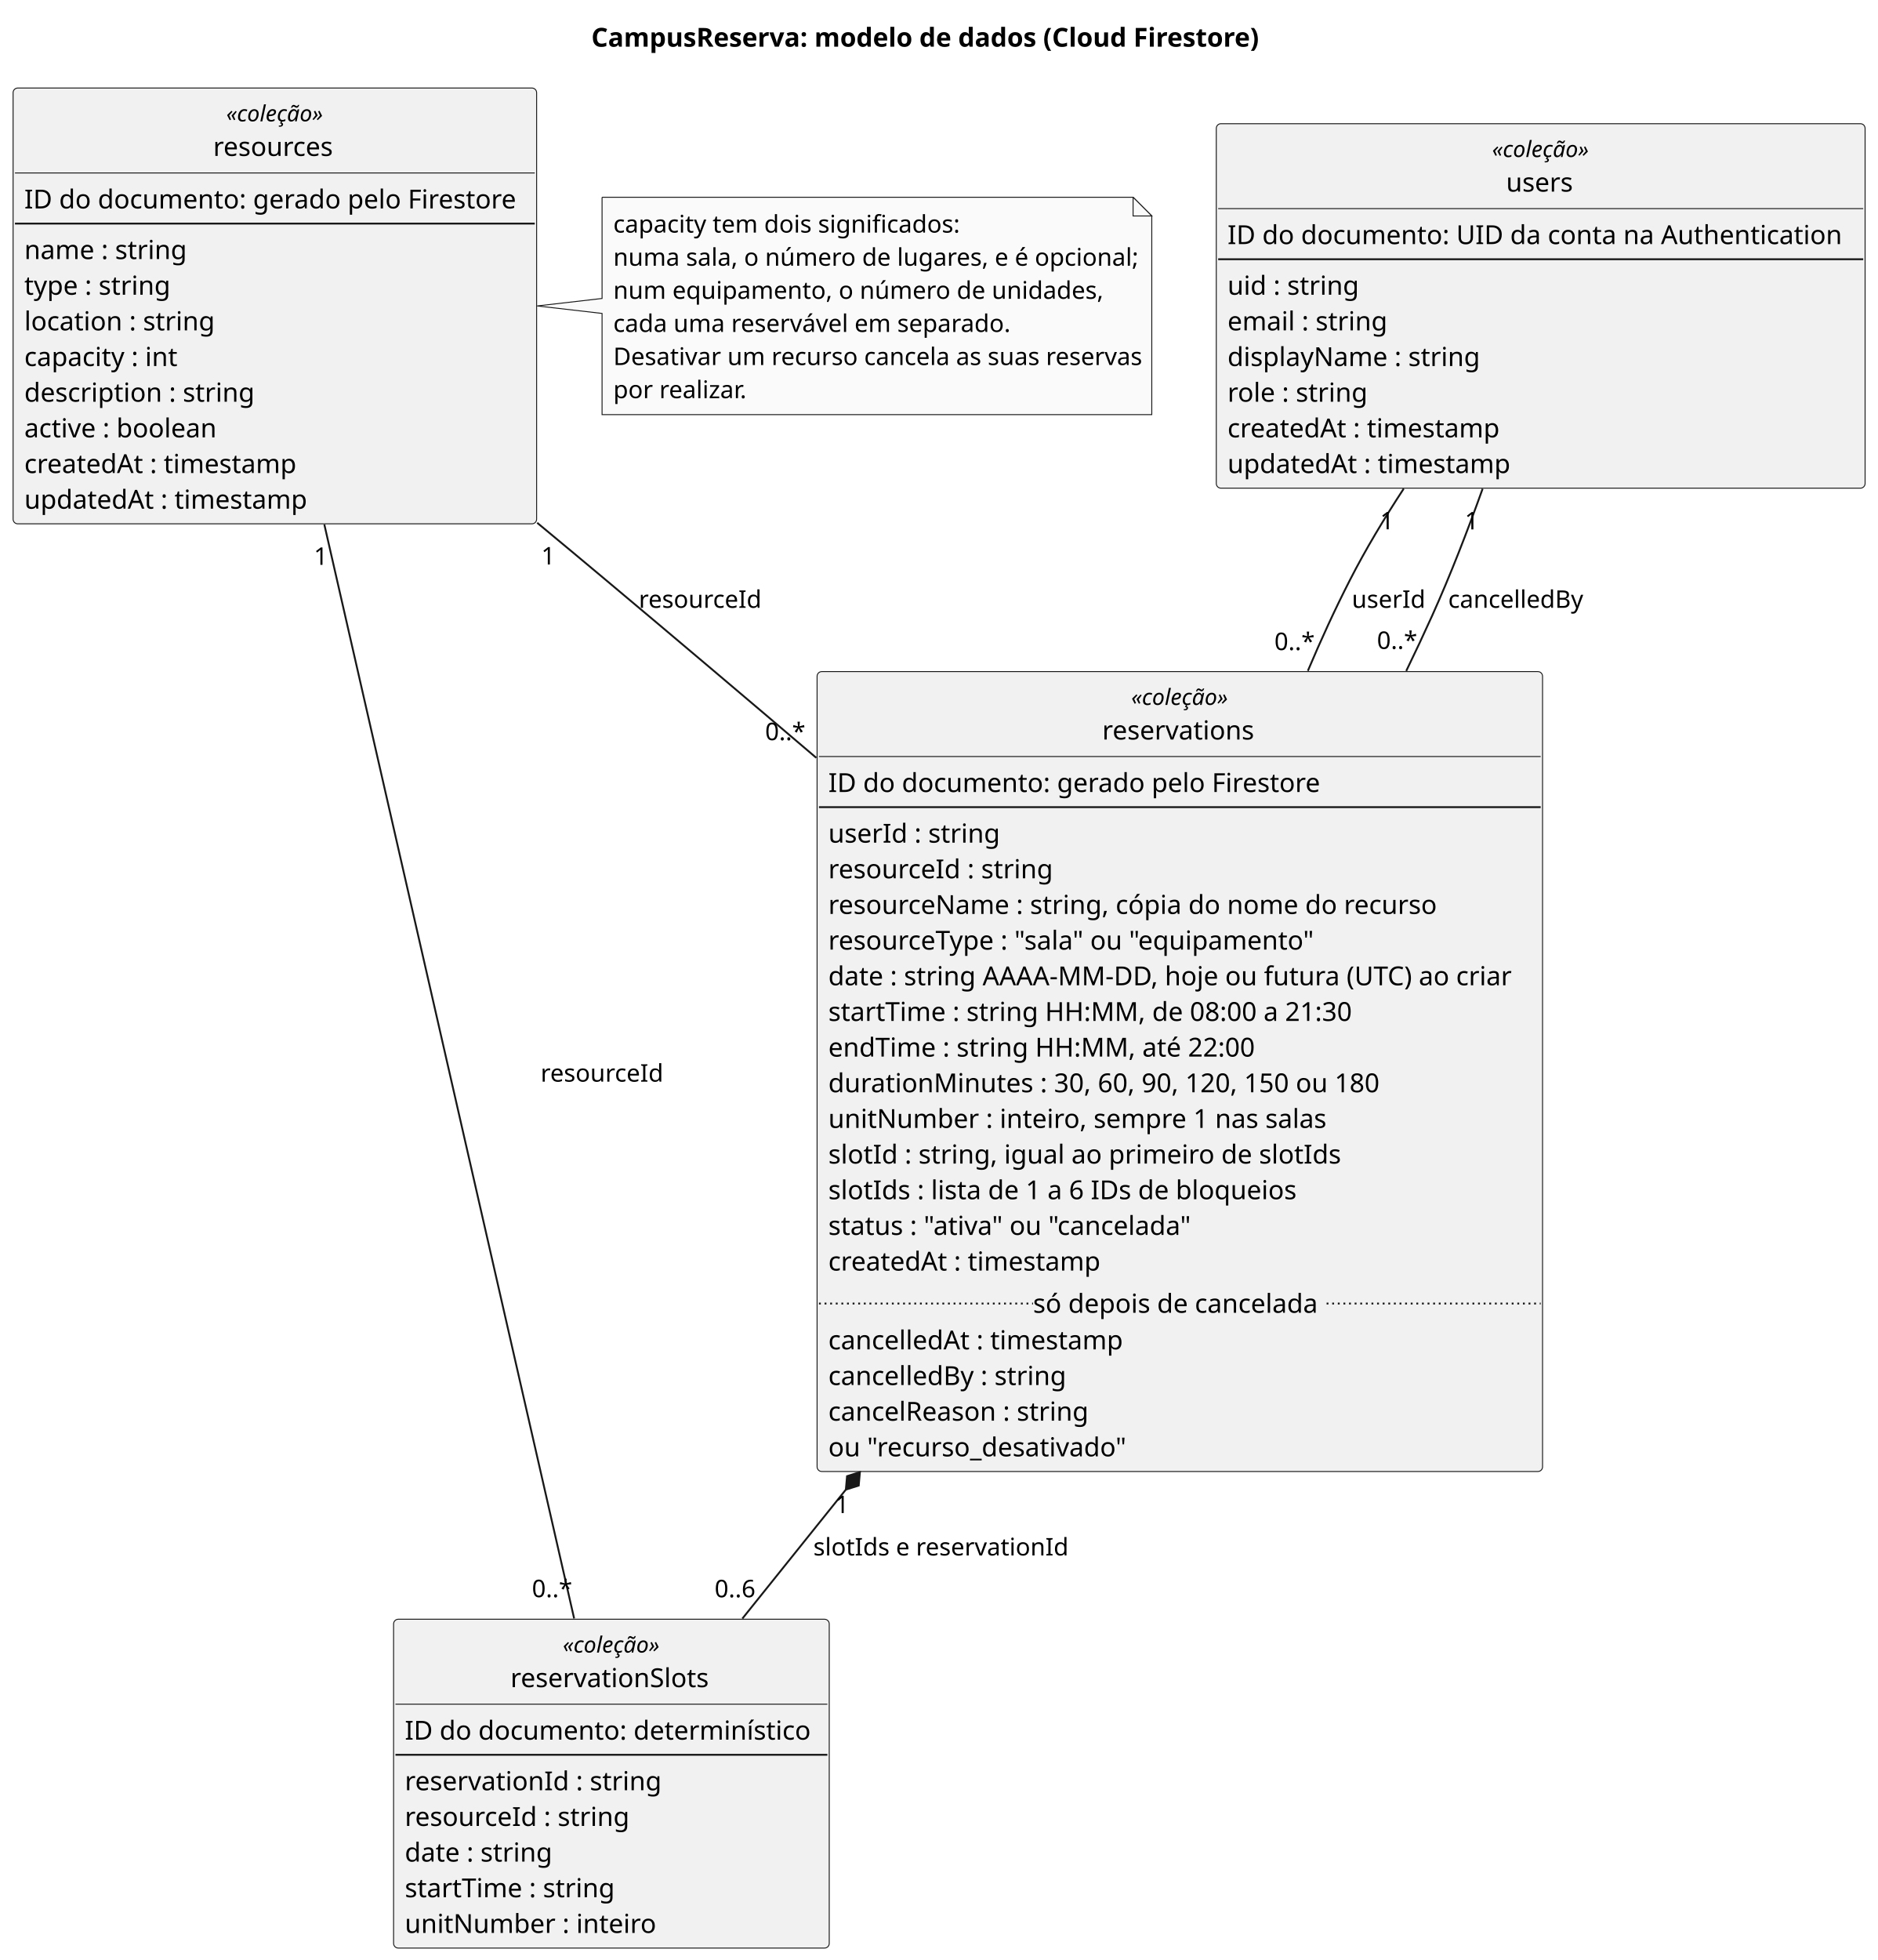
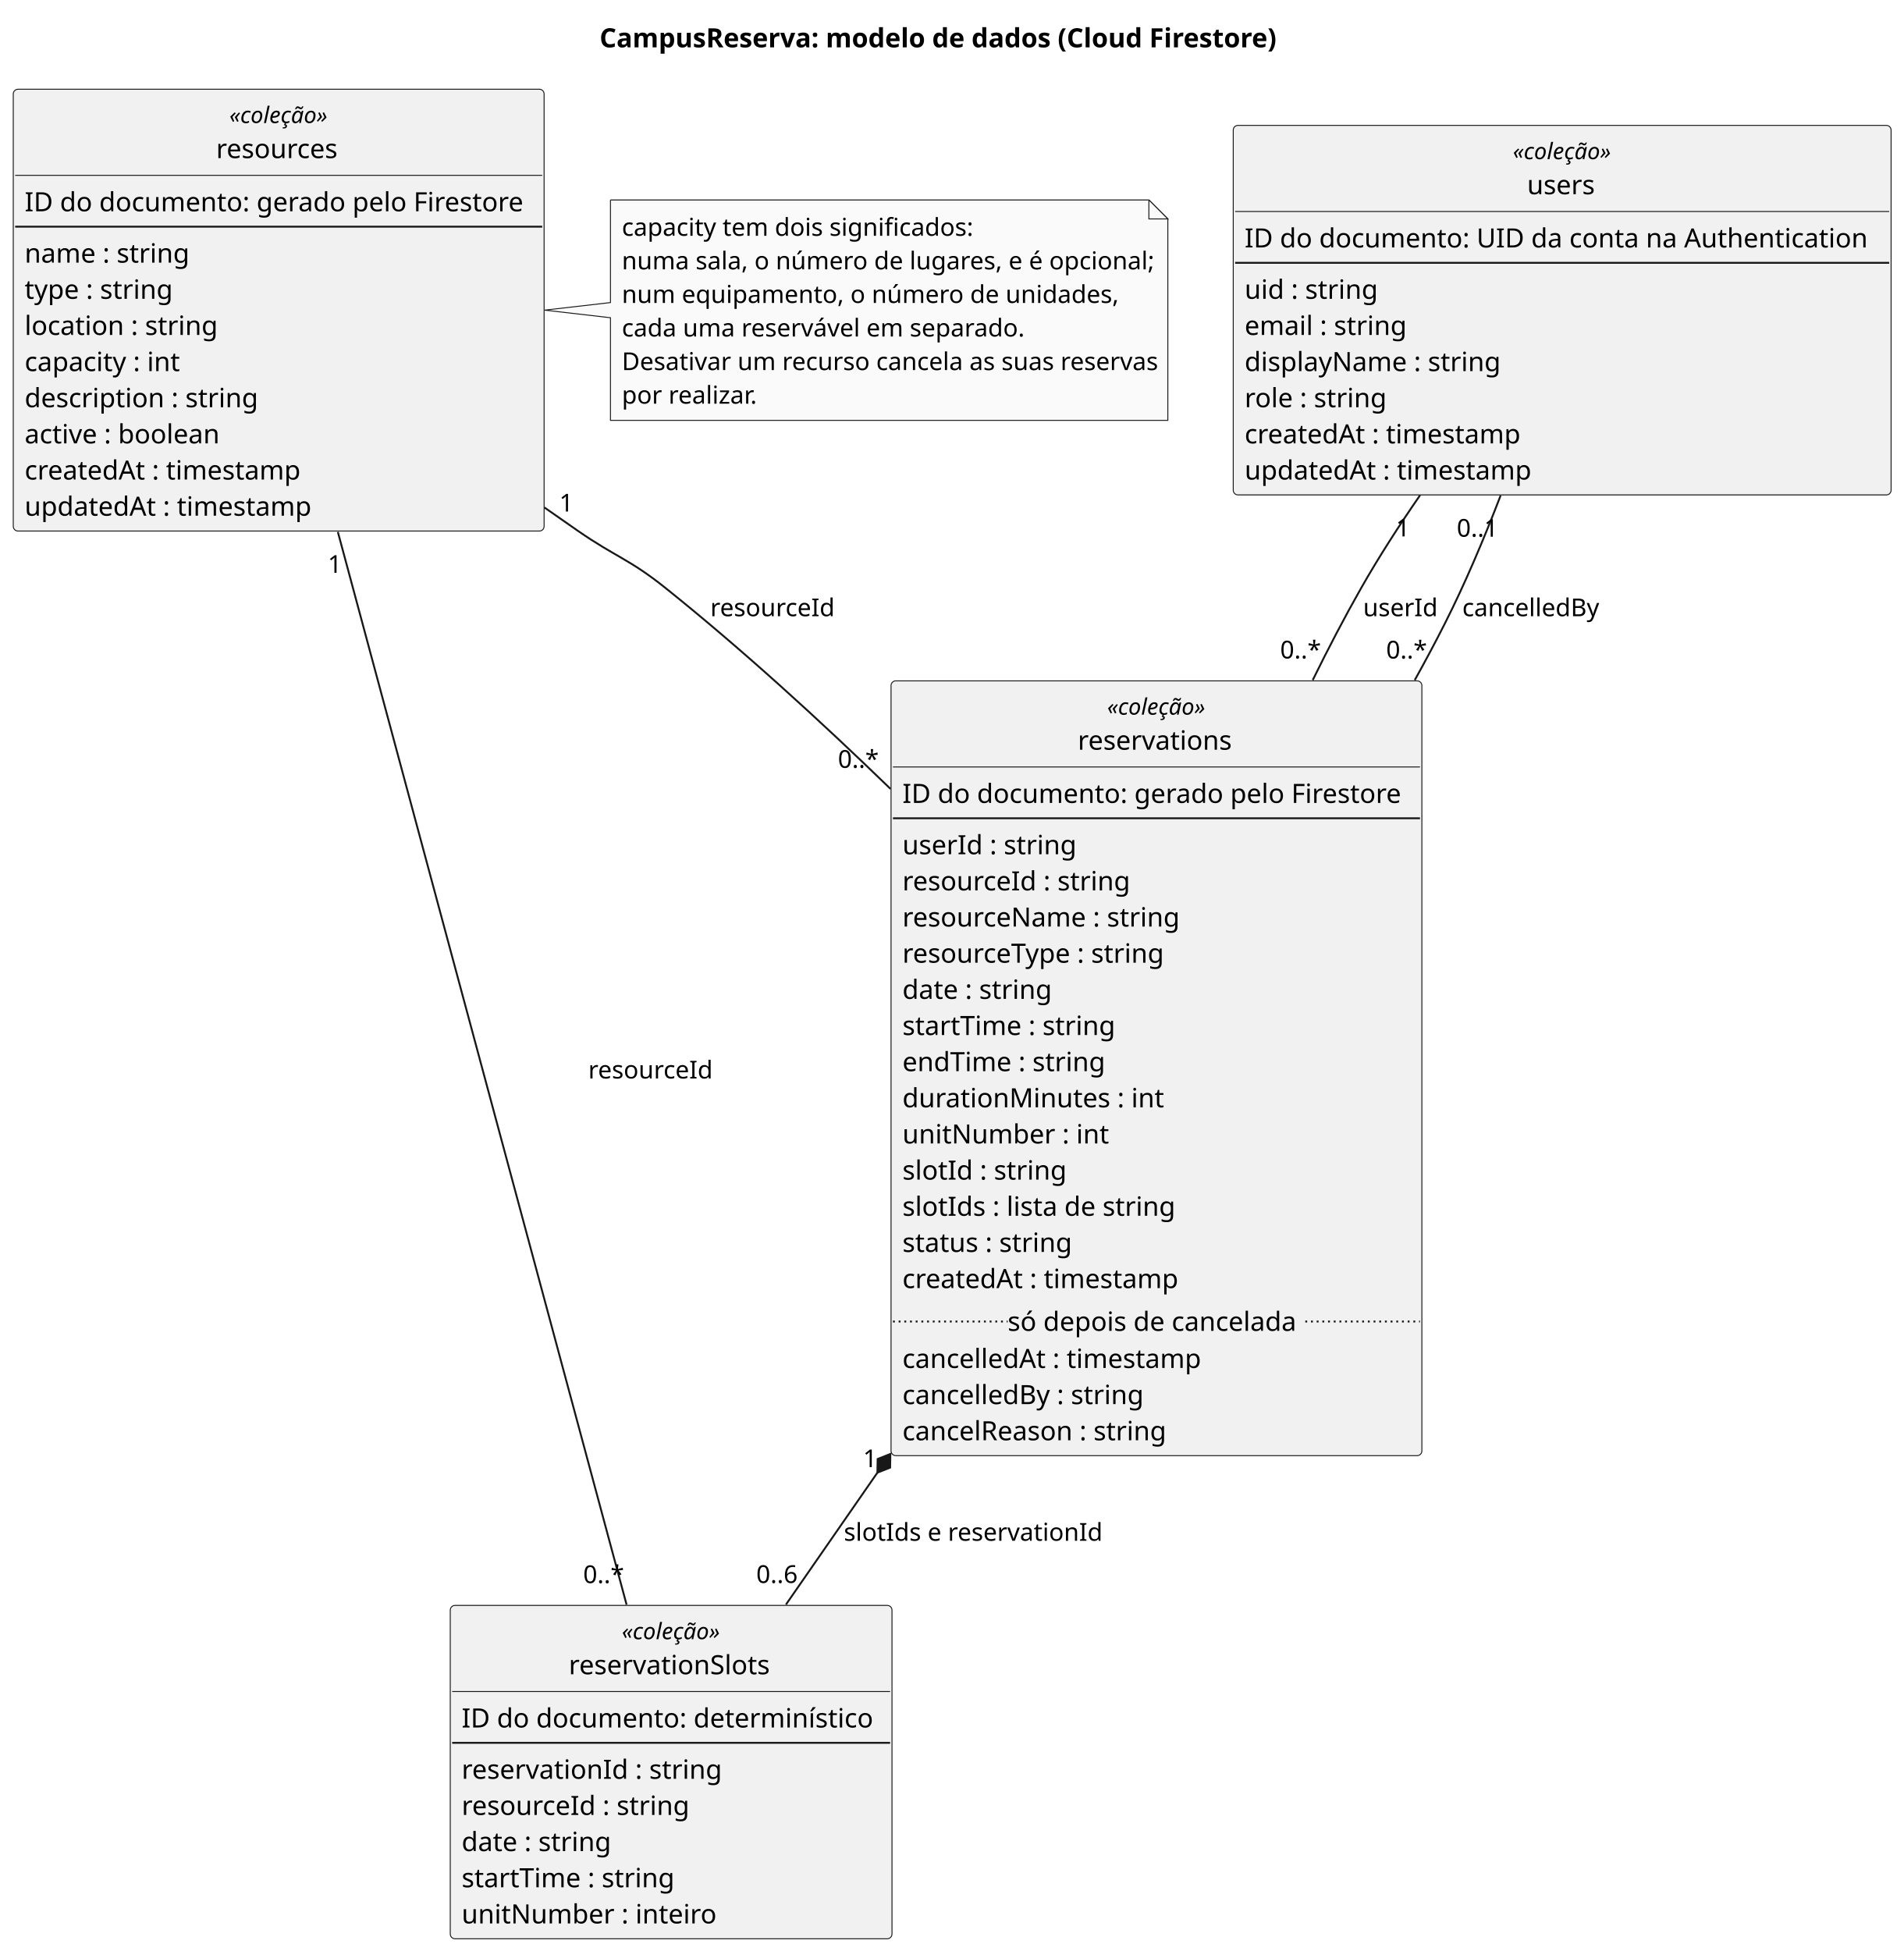
- <svg xmlns="http://www.w3.org/2000/svg" contentStyleType="text/css" height="1048px" preserveAspectRatio="none" style="width:1004px;height:1048px;background:#FFFFFF;" version="1.1" viewBox="0 0 1004 1048" width="1004px" zoomAndPan="magnify">
+ <svg xmlns="http://www.w3.org/2000/svg" contentStyleType="text/css" height="1029px" preserveAspectRatio="none" style="width:1004px;height:1029px;background:#FFFFFF;" version="1.1" viewBox="0 0 1004 1029" width="1004px" zoomAndPan="magnify">
  <defs />
  <g>
    <text fill="#000000" font-family="sans-serif" font-size="14" font-weight="bold" lengthAdjust="spacing" textLength="358" x="316.25" y="24.966">CampusReserva: modelo de dados (Cloud Firestore)</text>
    <g id="elem_User">
      <rect codeLine="10" fill="#F1F1F1" height="194.887" id="User" rx="2.5" ry="2.5" style="stroke:#181818;stroke-width:0.5;" width="347" x="650.5" y="66.138" />
      <text fill="#000000" font-family="sans-serif" font-size="12" font-style="italic" lengthAdjust="spacing" textLength="52" x="798" y="83.966">«coleção»</text>
      <text fill="#000000" font-family="sans-serif" font-size="14" lengthAdjust="spacing" textLength="37" x="805.5" y="102.448">users</text>
      <line style="stroke:#181818;stroke-width:0.5;" x1="651.5" x2="996.5" y1="111.55" y2="111.55" />
      <text fill="#000000" font-family="sans-serif" font-size="14" lengthAdjust="spacing" textLength="335" x="656.5" y="130.516">ID do documento: UID da conta na Authentication</text>
      <line style="stroke:#181818;stroke-width:1.0;" x1="651.5" x2="996.5" y1="138.618" y2="138.618" />
      <text fill="#000000" font-family="sans-serif" font-size="14" lengthAdjust="spacing" textLength="74" x="656.5" y="157.584">uid : string</text>
      <text fill="#000000" font-family="sans-serif" font-size="14" lengthAdjust="spacing" textLength="89" x="656.5" y="176.652">email : string</text>
      <text fill="#000000" font-family="sans-serif" font-size="14" lengthAdjust="spacing" textLength="140" x="656.5" y="195.72">displayName : string</text>
      <text fill="#000000" font-family="sans-serif" font-size="14" lengthAdjust="spacing" textLength="78" x="656.5" y="214.788">role : string</text>
      <text fill="#000000" font-family="sans-serif" font-size="14" lengthAdjust="spacing" textLength="149" x="656.5" y="233.856">createdAt : timestamp</text>
      <text fill="#000000" font-family="sans-serif" font-size="14" lengthAdjust="spacing" textLength="155" x="656.5" y="252.923">updatedAt : timestamp</text>
    </g>
    <g id="elem_Resource">
      <rect codeLine="21" fill="#F1F1F1" height="233.023" id="Resource" rx="2.5" ry="2.5" style="stroke:#181818;stroke-width:0.5;" width="280" x="7" y="47.068" />
      <text fill="#000000" font-family="sans-serif" font-size="12" font-style="italic" lengthAdjust="spacing" textLength="52" x="121" y="64.896">«coleção»</text>
      <text fill="#000000" font-family="sans-serif" font-size="14" lengthAdjust="spacing" textLength="66" x="114" y="83.378">resources</text>
      <line style="stroke:#181818;stroke-width:0.5;" x1="8" x2="286" y1="92.48" y2="92.48" />
      <text fill="#000000" font-family="sans-serif" font-size="14" lengthAdjust="spacing" textLength="268" x="13" y="111.446">ID do documento: gerado pelo Firestore</text>
      <line style="stroke:#181818;stroke-width:1.0;" x1="8" x2="286" y1="119.548" y2="119.548" />
      <text fill="#000000" font-family="sans-serif" font-size="14" lengthAdjust="spacing" textLength="90" x="13" y="138.514">name : string</text>
      <text fill="#000000" font-family="sans-serif" font-size="14" lengthAdjust="spacing" textLength="81" x="13" y="157.582">type : string</text>
      <text fill="#000000" font-family="sans-serif" font-size="14" lengthAdjust="spacing" textLength="105" x="13" y="176.65">location : string</text>
      <text fill="#000000" font-family="sans-serif" font-size="14" lengthAdjust="spacing" textLength="85" x="13" y="195.718">capacity : int</text>
      <text fill="#000000" font-family="sans-serif" font-size="14" lengthAdjust="spacing" textLength="128" x="13" y="214.786">description : string</text>
      <text fill="#000000" font-family="sans-serif" font-size="14" lengthAdjust="spacing" textLength="105" x="13" y="233.853">active : boolean</text>
      <text fill="#000000" font-family="sans-serif" font-size="14" lengthAdjust="spacing" textLength="149" x="13" y="252.921">createdAt : timestamp</text>
      <text fill="#000000" font-family="sans-serif" font-size="14" lengthAdjust="spacing" textLength="155" x="13" y="271.989">updatedAt : timestamp</text>
    </g>
    <g id="elem_Reservation">
-       <rect codeLine="34" fill="#F1F1F1" height="427.702" id="Reservation" rx="2.5" ry="2.5" style="stroke:#181818;stroke-width:0.5;" width="388" x="437" y="359.098" />
-       <text fill="#000000" font-family="sans-serif" font-size="12" font-style="italic" lengthAdjust="spacing" textLength="52" x="605" y="376.926">«coleção»</text>
-       <text fill="#000000" font-family="sans-serif" font-size="14" lengthAdjust="spacing" textLength="83" x="589.5" y="395.408">reservations</text>
-       <line style="stroke:#181818;stroke-width:0.5;" x1="438" x2="824" y1="404.51" y2="404.51" />
-       <text fill="#000000" font-family="sans-serif" font-size="14" lengthAdjust="spacing" textLength="268" x="443" y="423.476">ID do documento: gerado pelo Firestore</text>
-       <line style="stroke:#181818;stroke-width:1.0;" x1="438" x2="824" y1="431.578" y2="431.578" />
-       <text fill="#000000" font-family="sans-serif" font-size="14" lengthAdjust="spacing" textLength="96" x="443" y="450.544">userId : string</text>
-       <text fill="#000000" font-family="sans-serif" font-size="14" lengthAdjust="spacing" textLength="125" x="443" y="469.612">resourceId : string</text>
-       <text fill="#000000" font-family="sans-serif" font-size="14" lengthAdjust="spacing" textLength="334" x="443" y="488.68">resourceName : string, cópia do nome do recurso</text>
-       <text fill="#000000" font-family="sans-serif" font-size="14" lengthAdjust="spacing" textLength="269" x="443" y="507.748">resourceType : "sala" ou "equipamento"</text>
-       <text fill="#000000" font-family="sans-serif" font-size="14" lengthAdjust="spacing" textLength="376" x="443" y="526.816">date : string AAAA-MM-DD, hoje ou futura (UTC) ao criar</text>
-       <text fill="#000000" font-family="sans-serif" font-size="14" lengthAdjust="spacing" textLength="287" x="443" y="545.883">startTime : string HH:MM, de 08:00 a 21:30</text>
-       <text fill="#000000" font-family="sans-serif" font-size="14" lengthAdjust="spacing" textLength="234" x="443" y="564.951">endTime : string HH:MM, até 22:00</text>
-       <text fill="#000000" font-family="sans-serif" font-size="14" lengthAdjust="spacing" textLength="302" x="443" y="584.019">durationMinutes : 30, 60, 90, 120, 150 ou 180</text>
-       <text fill="#000000" font-family="sans-serif" font-size="14" lengthAdjust="spacing" textLength="276" x="443" y="603.087">unitNumber : inteiro, sempre 1 nas salas</text>
-       <text fill="#000000" font-family="sans-serif" font-size="14" lengthAdjust="spacing" textLength="284" x="443" y="622.155">slotId : string, igual ao primeiro de slotIds</text>
-       <text fill="#000000" font-family="sans-serif" font-size="14" lengthAdjust="spacing" textLength="259" x="443" y="641.223">slotIds : lista de 1 a 6 IDs de bloqueios</text>
-       <text fill="#000000" font-family="sans-serif" font-size="14" lengthAdjust="spacing" textLength="202" x="443" y="660.291">status : "ativa" ou "cancelada"</text>
-       <text fill="#000000" font-family="sans-serif" font-size="14" lengthAdjust="spacing" textLength="149" x="443" y="679.359">createdAt : timestamp</text>
-       <text fill="#000000" font-family="sans-serif" font-size="14" lengthAdjust="spacing" textLength="162" x="443" y="721.495">cancelledAt : timestamp</text>
-       <text fill="#000000" font-family="sans-serif" font-size="14" lengthAdjust="spacing" textLength="132" x="443" y="740.563">cancelledBy : string</text>
-       <text fill="#000000" font-family="sans-serif" font-size="14" lengthAdjust="spacing" textLength="144" x="443" y="759.63">cancelReason : string</text>
-       <text fill="#000000" font-family="sans-serif" font-size="14" lengthAdjust="spacing" textLength="163" x="443" y="778.698">ou "recurso_desativado"</text>
-       <line style="stroke:#181818;stroke-width:1.0;stroke-dasharray:1.0,2.0;" x1="438" x2="552.5" y1="696.995" y2="696.995" />
-       <text fill="#000000" font-family="sans-serif" font-size="14" lengthAdjust="spacing" textLength="157" x="552.5" y="701.927">só depois de cancelada</text>
-       <line style="stroke:#181818;stroke-width:1.0;stroke-dasharray:1.0,2.0;" x1="709.5" x2="824" y1="696.995" y2="696.995" />
+       <rect codeLine="34" fill="#F1F1F1" height="408.635" id="Reservation" rx="2.5" ry="2.5" style="stroke:#181818;stroke-width:0.5;" width="280" x="470" y="359.098" />
+       <text fill="#000000" font-family="sans-serif" font-size="12" font-style="italic" lengthAdjust="spacing" textLength="52" x="584" y="376.926">«coleção»</text>
+       <text fill="#000000" font-family="sans-serif" font-size="14" lengthAdjust="spacing" textLength="83" x="568.5" y="395.408">reservations</text>
+       <line style="stroke:#181818;stroke-width:0.5;" x1="471" x2="749" y1="404.51" y2="404.51" />
+       <text fill="#000000" font-family="sans-serif" font-size="14" lengthAdjust="spacing" textLength="268" x="476" y="423.476">ID do documento: gerado pelo Firestore</text>
+       <line style="stroke:#181818;stroke-width:1.0;" x1="471" x2="749" y1="431.578" y2="431.578" />
+       <text fill="#000000" font-family="sans-serif" font-size="14" lengthAdjust="spacing" textLength="96" x="476" y="450.544">userId : string</text>
+       <text fill="#000000" font-family="sans-serif" font-size="14" lengthAdjust="spacing" textLength="125" x="476" y="469.612">resourceId : string</text>
+       <text fill="#000000" font-family="sans-serif" font-size="14" lengthAdjust="spacing" textLength="151" x="476" y="488.68">resourceName : string</text>
+       <text fill="#000000" font-family="sans-serif" font-size="14" lengthAdjust="spacing" textLength="143" x="476" y="507.748">resourceType : string</text>
+       <text fill="#000000" font-family="sans-serif" font-size="14" lengthAdjust="spacing" textLength="82" x="476" y="526.816">date : string</text>
+       <text fill="#000000" font-family="sans-serif" font-size="14" lengthAdjust="spacing" textLength="116" x="476" y="545.883">startTime : string</text>
+       <text fill="#000000" font-family="sans-serif" font-size="14" lengthAdjust="spacing" textLength="111" x="476" y="564.951">endTime : string</text>
+       <text fill="#000000" font-family="sans-serif" font-size="14" lengthAdjust="spacing" textLength="143" x="476" y="584.019">durationMinutes : int</text>
+       <text fill="#000000" font-family="sans-serif" font-size="14" lengthAdjust="spacing" textLength="113" x="476" y="603.087">unitNumber : int</text>
+       <text fill="#000000" font-family="sans-serif" font-size="14" lengthAdjust="spacing" textLength="90" x="476" y="622.155">slotId : string</text>
+       <text fill="#000000" font-family="sans-serif" font-size="14" lengthAdjust="spacing" textLength="150" x="476" y="641.223">slotIds : lista de string</text>
+       <text fill="#000000" font-family="sans-serif" font-size="14" lengthAdjust="spacing" textLength="93" x="476" y="660.291">status : string</text>
+       <text fill="#000000" font-family="sans-serif" font-size="14" lengthAdjust="spacing" textLength="149" x="476" y="679.359">createdAt : timestamp</text>
+       <text fill="#000000" font-family="sans-serif" font-size="14" lengthAdjust="spacing" textLength="162" x="476" y="721.495">cancelledAt : timestamp</text>
+       <text fill="#000000" font-family="sans-serif" font-size="14" lengthAdjust="spacing" textLength="132" x="476" y="740.563">cancelledBy : string</text>
+       <text fill="#000000" font-family="sans-serif" font-size="14" lengthAdjust="spacing" textLength="144" x="476" y="759.63">cancelReason : string</text>
+       <line style="stroke:#181818;stroke-width:1.0;stroke-dasharray:1.0,2.0;" x1="471" x2="531.5" y1="696.995" y2="696.995" />
+       <text fill="#000000" font-family="sans-serif" font-size="14" lengthAdjust="spacing" textLength="157" x="531.5" y="701.927">só depois de cancelada</text>
+       <line style="stroke:#181818;stroke-width:1.0;stroke-dasharray:1.0,2.0;" x1="688.5" x2="749" y1="696.995" y2="696.995" />
    </g>
    <g id="elem_Slot">
-       <rect codeLine="57" fill="#F1F1F1" height="175.82" id="Slot" rx="2.5" ry="2.5" style="stroke:#181818;stroke-width:0.5;" width="233" x="210.5" y="865.798" />
-       <text fill="#000000" font-family="sans-serif" font-size="12" font-style="italic" lengthAdjust="spacing" textLength="52" x="301" y="883.626">«coleção»</text>
-       <text fill="#000000" font-family="sans-serif" font-size="14" lengthAdjust="spacing" textLength="108" x="273" y="902.108">reservationSlots</text>
-       <line style="stroke:#181818;stroke-width:0.5;" x1="211.5" x2="442.5" y1="911.21" y2="911.21" />
-       <text fill="#000000" font-family="sans-serif" font-size="14" lengthAdjust="spacing" textLength="221" x="216.5" y="930.176">ID do documento: determinístico</text>
-       <line style="stroke:#181818;stroke-width:1.0;" x1="211.5" x2="442.5" y1="938.278" y2="938.278" />
-       <text fill="#000000" font-family="sans-serif" font-size="14" lengthAdjust="spacing" textLength="142" x="216.5" y="957.244">reservationId : string</text>
-       <text fill="#000000" font-family="sans-serif" font-size="14" lengthAdjust="spacing" textLength="125" x="216.5" y="976.312">resourceId : string</text>
-       <text fill="#000000" font-family="sans-serif" font-size="14" lengthAdjust="spacing" textLength="82" x="216.5" y="995.38">date : string</text>
-       <text fill="#000000" font-family="sans-serif" font-size="14" lengthAdjust="spacing" textLength="116" x="216.5" y="1014.448">startTime : string</text>
-       <text fill="#000000" font-family="sans-serif" font-size="14" lengthAdjust="spacing" textLength="139" x="216.5" y="1033.515">unitNumber : inteiro</text>
+       <rect codeLine="56" fill="#F1F1F1" height="175.82" id="Slot" rx="2.5" ry="2.5" style="stroke:#181818;stroke-width:0.5;" width="233" x="237.5" y="846.728" />
+       <text fill="#000000" font-family="sans-serif" font-size="12" font-style="italic" lengthAdjust="spacing" textLength="52" x="328" y="864.556">«coleção»</text>
+       <text fill="#000000" font-family="sans-serif" font-size="14" lengthAdjust="spacing" textLength="108" x="300" y="883.038">reservationSlots</text>
+       <line style="stroke:#181818;stroke-width:0.5;" x1="238.5" x2="469.5" y1="892.14" y2="892.14" />
+       <text fill="#000000" font-family="sans-serif" font-size="14" lengthAdjust="spacing" textLength="221" x="243.5" y="911.106">ID do documento: determinístico</text>
+       <line style="stroke:#181818;stroke-width:1.0;" x1="238.5" x2="469.5" y1="919.208" y2="919.208" />
+       <text fill="#000000" font-family="sans-serif" font-size="14" lengthAdjust="spacing" textLength="142" x="243.5" y="938.174">reservationId : string</text>
+       <text fill="#000000" font-family="sans-serif" font-size="14" lengthAdjust="spacing" textLength="125" x="243.5" y="957.242">resourceId : string</text>
+       <text fill="#000000" font-family="sans-serif" font-size="14" lengthAdjust="spacing" textLength="82" x="243.5" y="976.31">date : string</text>
+       <text fill="#000000" font-family="sans-serif" font-size="14" lengthAdjust="spacing" textLength="116" x="243.5" y="995.378">startTime : string</text>
+       <text fill="#000000" font-family="sans-serif" font-size="14" lengthAdjust="spacing" textLength="139" x="243.5" y="1014.446">unitNumber : inteiro</text>
    </g>
    <g id="elem_GMN11">
-       <path d="M322,105.468 L322,159.588 L287.25,163.588 L322,167.588 L322,221.704 A0,0 0 0 0 322,221.704 L616,221.704 A0,0 0 0 0 616,221.704 L616,115.468 L606,105.468 L322,105.468 A0,0 0 0 0 322,105.468 " fill="#FAFAFA" style="stroke:#181818;stroke-width:0.5;" />
+       <path d="M322,105.468 L322,159.578 L287.25,163.578 L322,167.578 L322,221.704 A0,0 0 0 0 322,221.704 L616,221.704 A0,0 0 0 0 616,221.704 L616,115.468 L606,105.468 L322,105.468 A0,0 0 0 0 322,105.468 " fill="#FAFAFA" style="stroke:#181818;stroke-width:0.5;" />
      <path d="M606,105.468 L606,115.468 L616,115.468 L606,105.468 " fill="#FAFAFA" style="stroke:#181818;stroke-width:0.5;" />
      <text fill="#000000" font-family="sans-serif" font-size="13" lengthAdjust="spacing" textLength="180" x="328" y="124.365">capacity tem dois significados:</text>
      <text fill="#000000" font-family="sans-serif" font-size="13" lengthAdjust="spacing" textLength="271" x="328" y="142.071">numa sala, o número de lugares, e é opcional;</text>
      <text fill="#000000" font-family="sans-serif" font-size="13" lengthAdjust="spacing" textLength="256" x="328" y="159.777">num equipamento, o número de unidades,</text>
      <text fill="#000000" font-family="sans-serif" font-size="13" lengthAdjust="spacing" textLength="206" x="328" y="177.483">cada uma reservável em separado.</text>
      <text fill="#000000" font-family="sans-serif" font-size="13" lengthAdjust="spacing" textLength="273" x="328" y="195.189">Desativar um recurso cancela as suas reservas</text>
      <text fill="#000000" font-family="sans-serif" font-size="13" lengthAdjust="spacing" textLength="70" x="328" y="212.895">por realizar.</text>
    </g>
    <g id="link_User_Reservation">
-       <path codeLine="67" d="M750.75,261.288 C740.35,277.148 730.36,293.758 722,310.098 C714.05,325.628 706.53,342.008 699.48,358.688 " fill="none" id="User-Reservation" style="stroke:#181818;stroke-width:1.0;" />
-       <text fill="#000000" font-family="sans-serif" font-size="13" lengthAdjust="spacing" textLength="38" x="723" y="324.995">userId</text>
-       <text fill="#000000" font-family="sans-serif" font-size="13" lengthAdjust="spacing" textLength="7" x="738.114" y="283.01">1</text>
-       <text fill="#000000" font-family="sans-serif" font-size="13" lengthAdjust="spacing" textLength="20" x="681.582" y="347.592">0..*</text>
+       <path codeLine="66" d="M749.04,261.198 C738.02,277.138 727.27,293.788 718,310.098 C709.17,325.628 700.61,342.028 692.42,358.698 " fill="none" id="User-Reservation" style="stroke:#181818;stroke-width:1.0;" />
+       <text fill="#000000" font-family="sans-serif" font-size="13" lengthAdjust="spacing" textLength="38" x="719" y="324.995">userId</text>
+       <text fill="#000000" font-family="sans-serif" font-size="13" lengthAdjust="spacing" textLength="7" x="736.278" y="282.914">1</text>
+       <text fill="#000000" font-family="sans-serif" font-size="13" lengthAdjust="spacing" textLength="20" x="675.249" y="347.28">0..*</text>
    </g>
    <g id="link_User_Reservation">
-       <path codeLine="68" d="M792.94,261.348 C784.87,283.868 775.7,307.558 766,329.098 C761.59,338.878 756.93,348.798 752.09,358.758 " fill="none" id="User-Reservation-1" style="stroke:#181818;stroke-width:1.0;" />
-       <text fill="#000000" font-family="sans-serif" font-size="13" lengthAdjust="spacing" textLength="70" x="774.52" y="324.995">cancelledBy</text>
-       <text fill="#000000" font-family="sans-serif" font-size="13" lengthAdjust="spacing" textLength="7" x="783.402" y="283.075">1</text>
-       <text fill="#000000" font-family="sans-serif" font-size="13" lengthAdjust="spacing" textLength="20" x="736.429" y="346.97">0..*</text>
+       <path codeLine="67" d="M791.53,261.348 C782.84,283.988 772.83,307.718 762,329.098 C757.03,338.908 751.74,348.818 746.23,358.728 " fill="none" id="User-Reservation-1" style="stroke:#181818;stroke-width:1.0;" />
+       <text fill="#000000" font-family="sans-serif" font-size="13" lengthAdjust="spacing" textLength="70" x="771.3" y="324.995">cancelledBy</text>
+       <text fill="#000000" font-family="sans-serif" font-size="13" lengthAdjust="spacing" textLength="20" x="768.411" y="283.075">0..1</text>
+       <text fill="#000000" font-family="sans-serif" font-size="13" lengthAdjust="spacing" textLength="20" x="731.161" y="347.311">0..*</text>
    </g>
    <g id="link_Resource_Reservation">
-       <path codeLine="69" d="M287.29,279.528 C299.73,289.828 312.11,300.138 324,310.098 C360.52,340.678 399.3,373.488 436.56,405.188 " fill="none" id="Resource-Reservation" style="stroke:#181818;stroke-width:1.0;" />
-       <text fill="#000000" font-family="sans-serif" font-size="13" lengthAdjust="spacing" textLength="64" x="341.64" y="324.995">resourceId</text>
-       <text fill="#000000" font-family="sans-serif" font-size="13" lengthAdjust="spacing" textLength="7" x="289.481" y="301.81">1</text>
-       <text fill="#000000" font-family="sans-serif" font-size="13" lengthAdjust="spacing" textLength="20" x="409.213" y="395.763">0..*</text>
+       <path codeLine="68" d="M287.14,267.638 C293.16,271.868 299.13,276.038 305,280.098 C325.08,293.968 331.95,294.838 351,310.098 C391.31,342.368 432.45,379.948 469.73,416.088 " fill="none" id="Resource-Reservation" style="stroke:#181818;stroke-width:1.0;" />
+       <text fill="#000000" font-family="sans-serif" font-size="13" lengthAdjust="spacing" textLength="64" x="374.64" y="324.995">resourceId</text>
+       <text fill="#000000" font-family="sans-serif" font-size="13" lengthAdjust="spacing" textLength="7" x="294.995" y="269.78">1</text>
+       <text fill="#000000" font-family="sans-serif" font-size="13" lengthAdjust="spacing" textLength="20" x="441.982" y="404.968">0..*</text>
    </g>
    <g id="link_Reservation_Slot">
-       <path codeLine="70" d="M452.387,796.485 C430.238,824.075 416.16,841.618 397.04,865.448 " fill="none" id="Reservation-backto-Slot" style="stroke:#181818;stroke-width:1.0;" />
-       <polygon fill="#181818" points="459.9,787.128,453.025,789.303,452.387,796.485,459.263,794.311,459.9,787.128" style="stroke:#181818;stroke-width:1.0;" />
-       <text fill="#000000" font-family="sans-serif" font-size="13" lengthAdjust="spacing" textLength="133" x="435.01" y="831.695">slotIds e reservationId</text>
-       <text fill="#000000" font-family="sans-serif" font-size="13" lengthAdjust="spacing" textLength="7" x="446.625" y="809.04">1</text>
-       <text fill="#000000" font-family="sans-serif" font-size="13" lengthAdjust="spacing" textLength="20" x="382.2" y="854.06">0..6</text>
+       <path codeLine="69" d="M462.803,776.71 C443.473,804.59 431.36,822.068 414.57,846.278 " fill="none" id="Reservation-backto-Slot" style="stroke:#181818;stroke-width:1.0;" />
+       <polygon fill="#181818" points="469.64,766.848,462.934,769.5,462.803,776.71,469.509,774.058,469.64,766.848" style="stroke:#181818;stroke-width:1.0;" />
+       <text fill="#000000" font-family="sans-serif" font-size="13" lengthAdjust="spacing" textLength="133" x="445.11" y="812.625">slotIds e reservationId</text>
+       <text fill="#000000" font-family="sans-serif" font-size="13" lengthAdjust="spacing" textLength="7" x="455.222" y="773.814">1</text>
+       <text fill="#000000" font-family="sans-serif" font-size="13" lengthAdjust="spacing" textLength="20" x="398.916" y="834.881">0..6</text>
    </g>
    <g id="link_Resource_Slot">
-       <path codeLine="71" d="M173.46,280.448 C209.84,439.728 274.48,722.758 307.06,865.398 " fill="none" id="Resource-Slot" style="stroke:#181818;stroke-width:1.0;" />
-       <text fill="#000000" font-family="sans-serif" font-size="13" lengthAdjust="spacing" textLength="64" x="289.12" y="578.345">resourceId</text>
-       <text fill="#000000" font-family="sans-serif" font-size="13" lengthAdjust="spacing" textLength="7" x="167.859" y="302.006">1</text>
-       <text fill="#000000" font-family="sans-serif" font-size="13" lengthAdjust="spacing" textLength="20" x="284.487" y="854.006">0..*</text>
+       <path codeLine="70" d="M178.21,280.548 C219.98,435.698 293.1,707.368 330.5,846.338 " fill="none" id="Resource-Slot" style="stroke:#181818;stroke-width:1.0;" />
+       <text fill="#000000" font-family="sans-serif" font-size="13" lengthAdjust="spacing" textLength="64" x="310.29" y="568.805">resourceId</text>
+       <text fill="#000000" font-family="sans-serif" font-size="13" lengthAdjust="spacing" textLength="7" x="172.899" y="302.112">1</text>
+       <text fill="#000000" font-family="sans-serif" font-size="13" lengthAdjust="spacing" textLength="20" x="307.621" y="834.947">0..*</text>
    </g>
  </g>
</svg>
